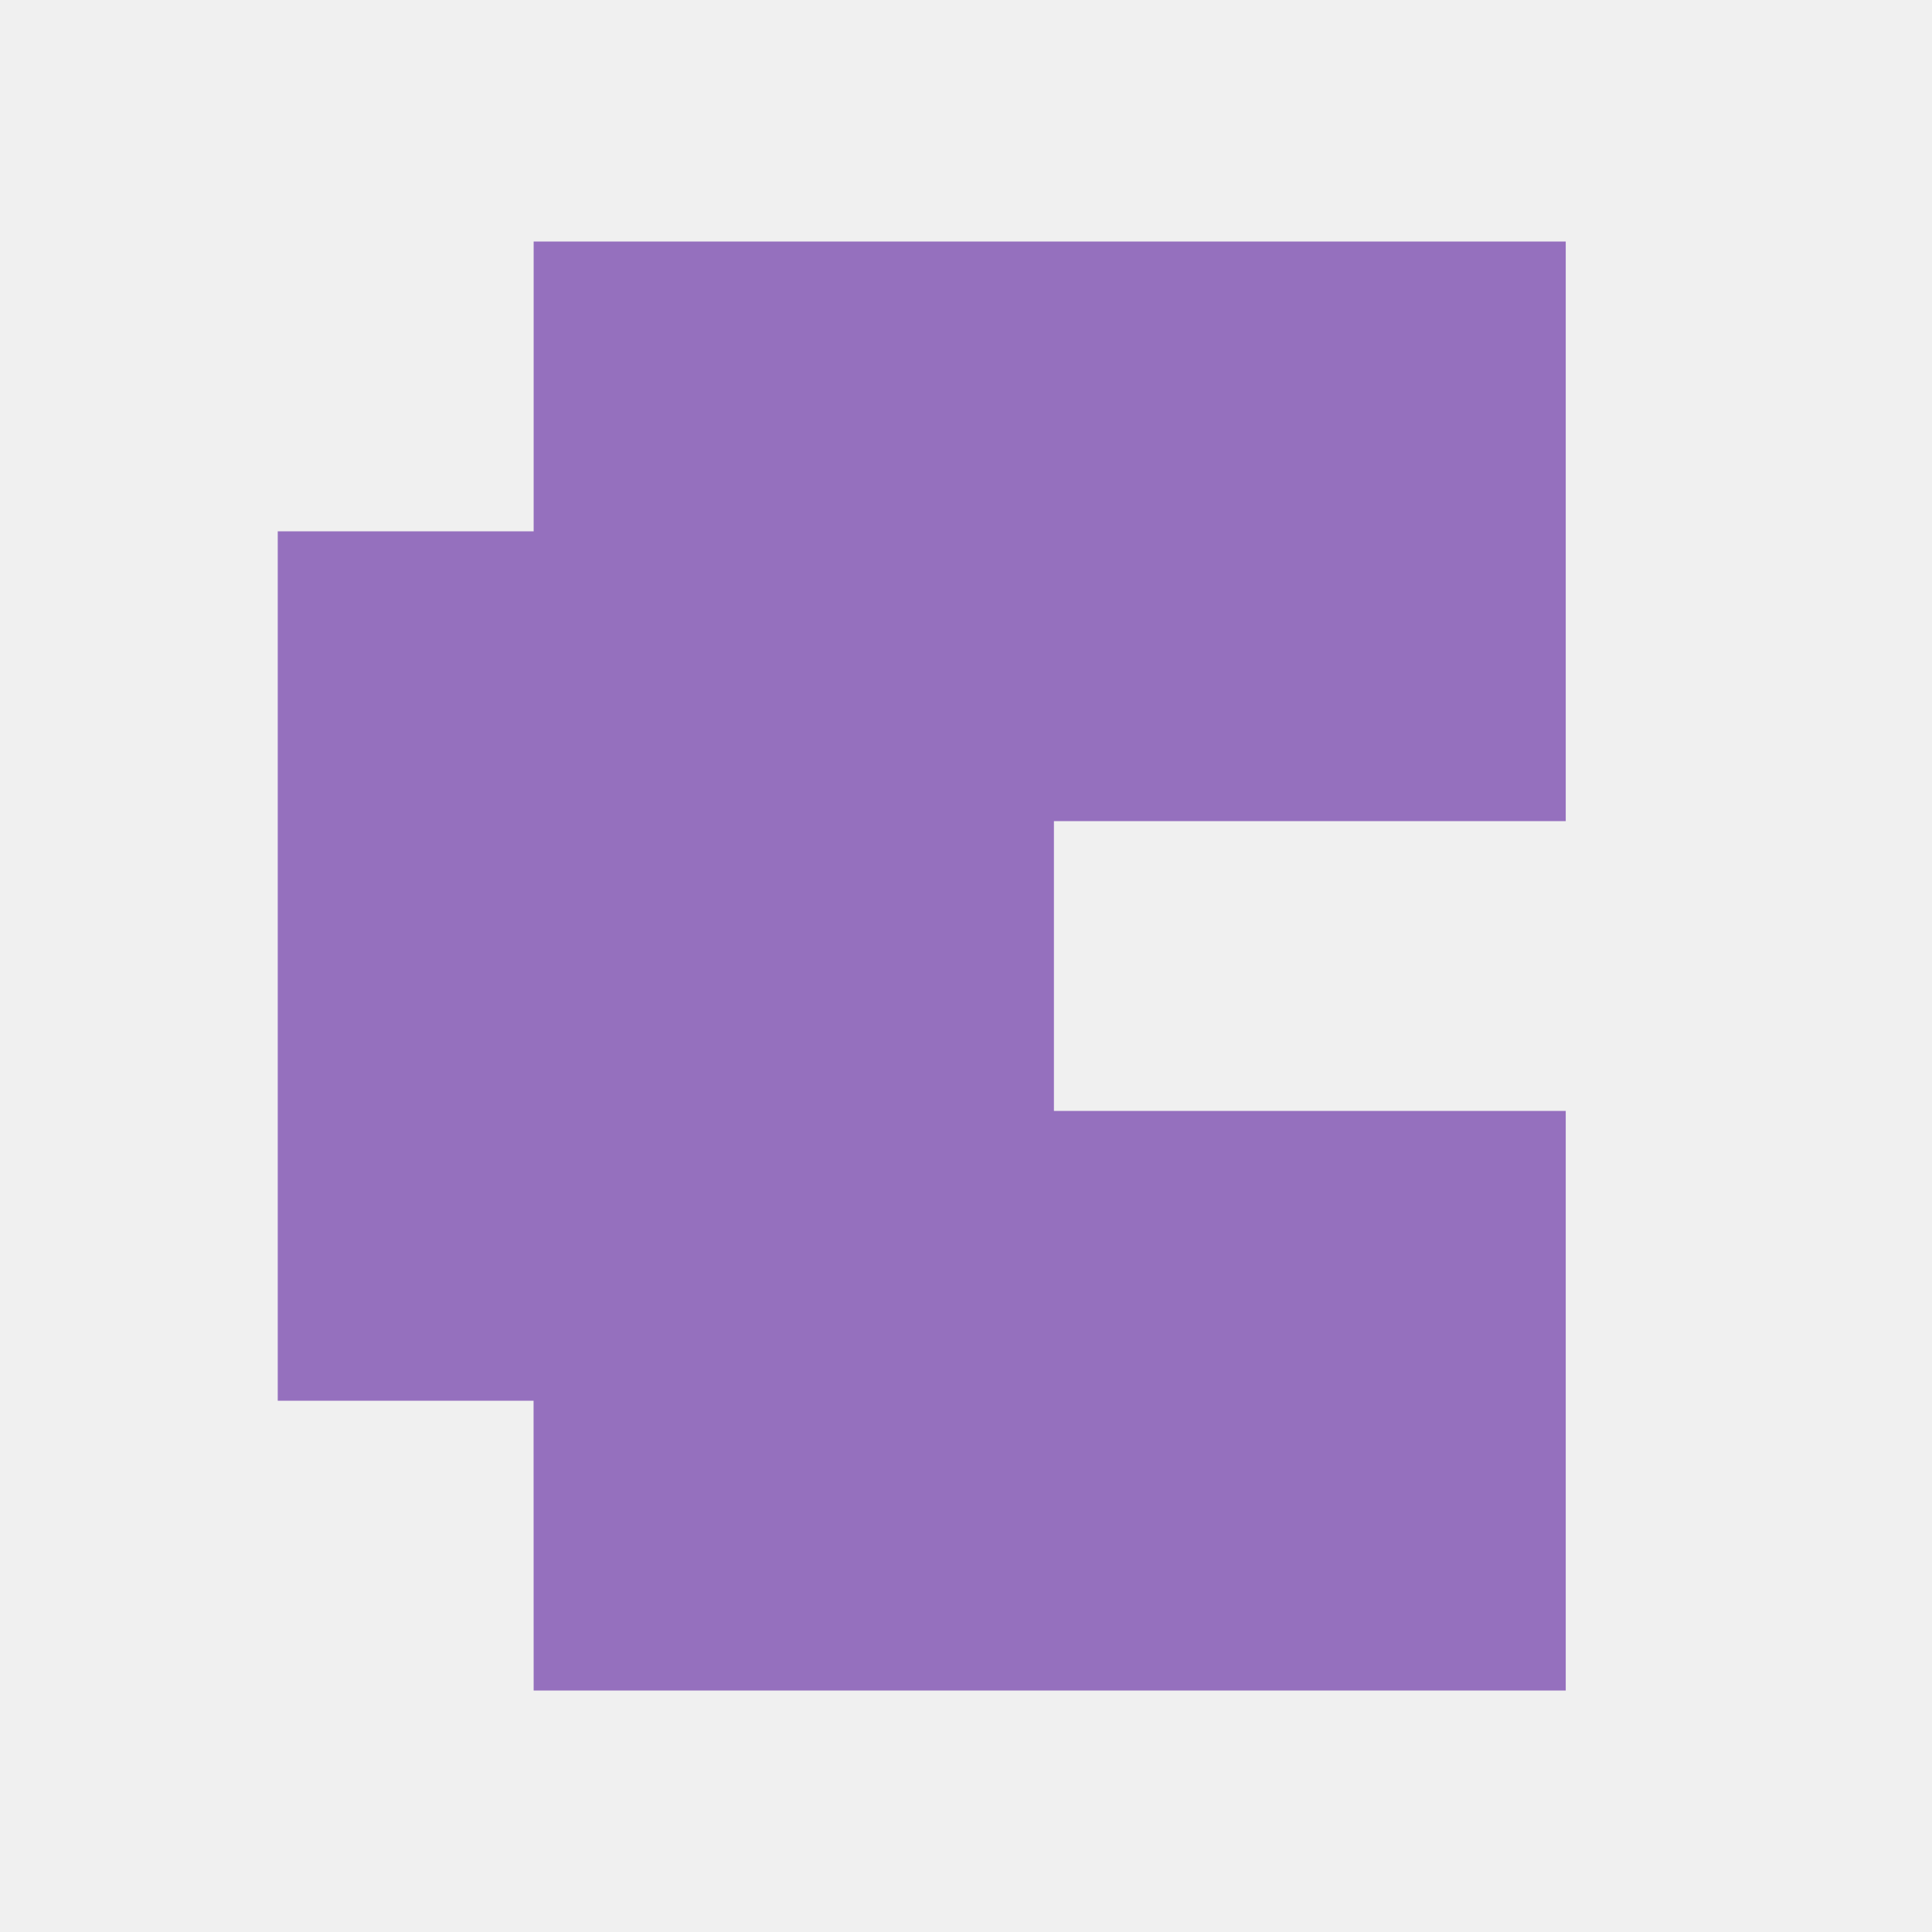
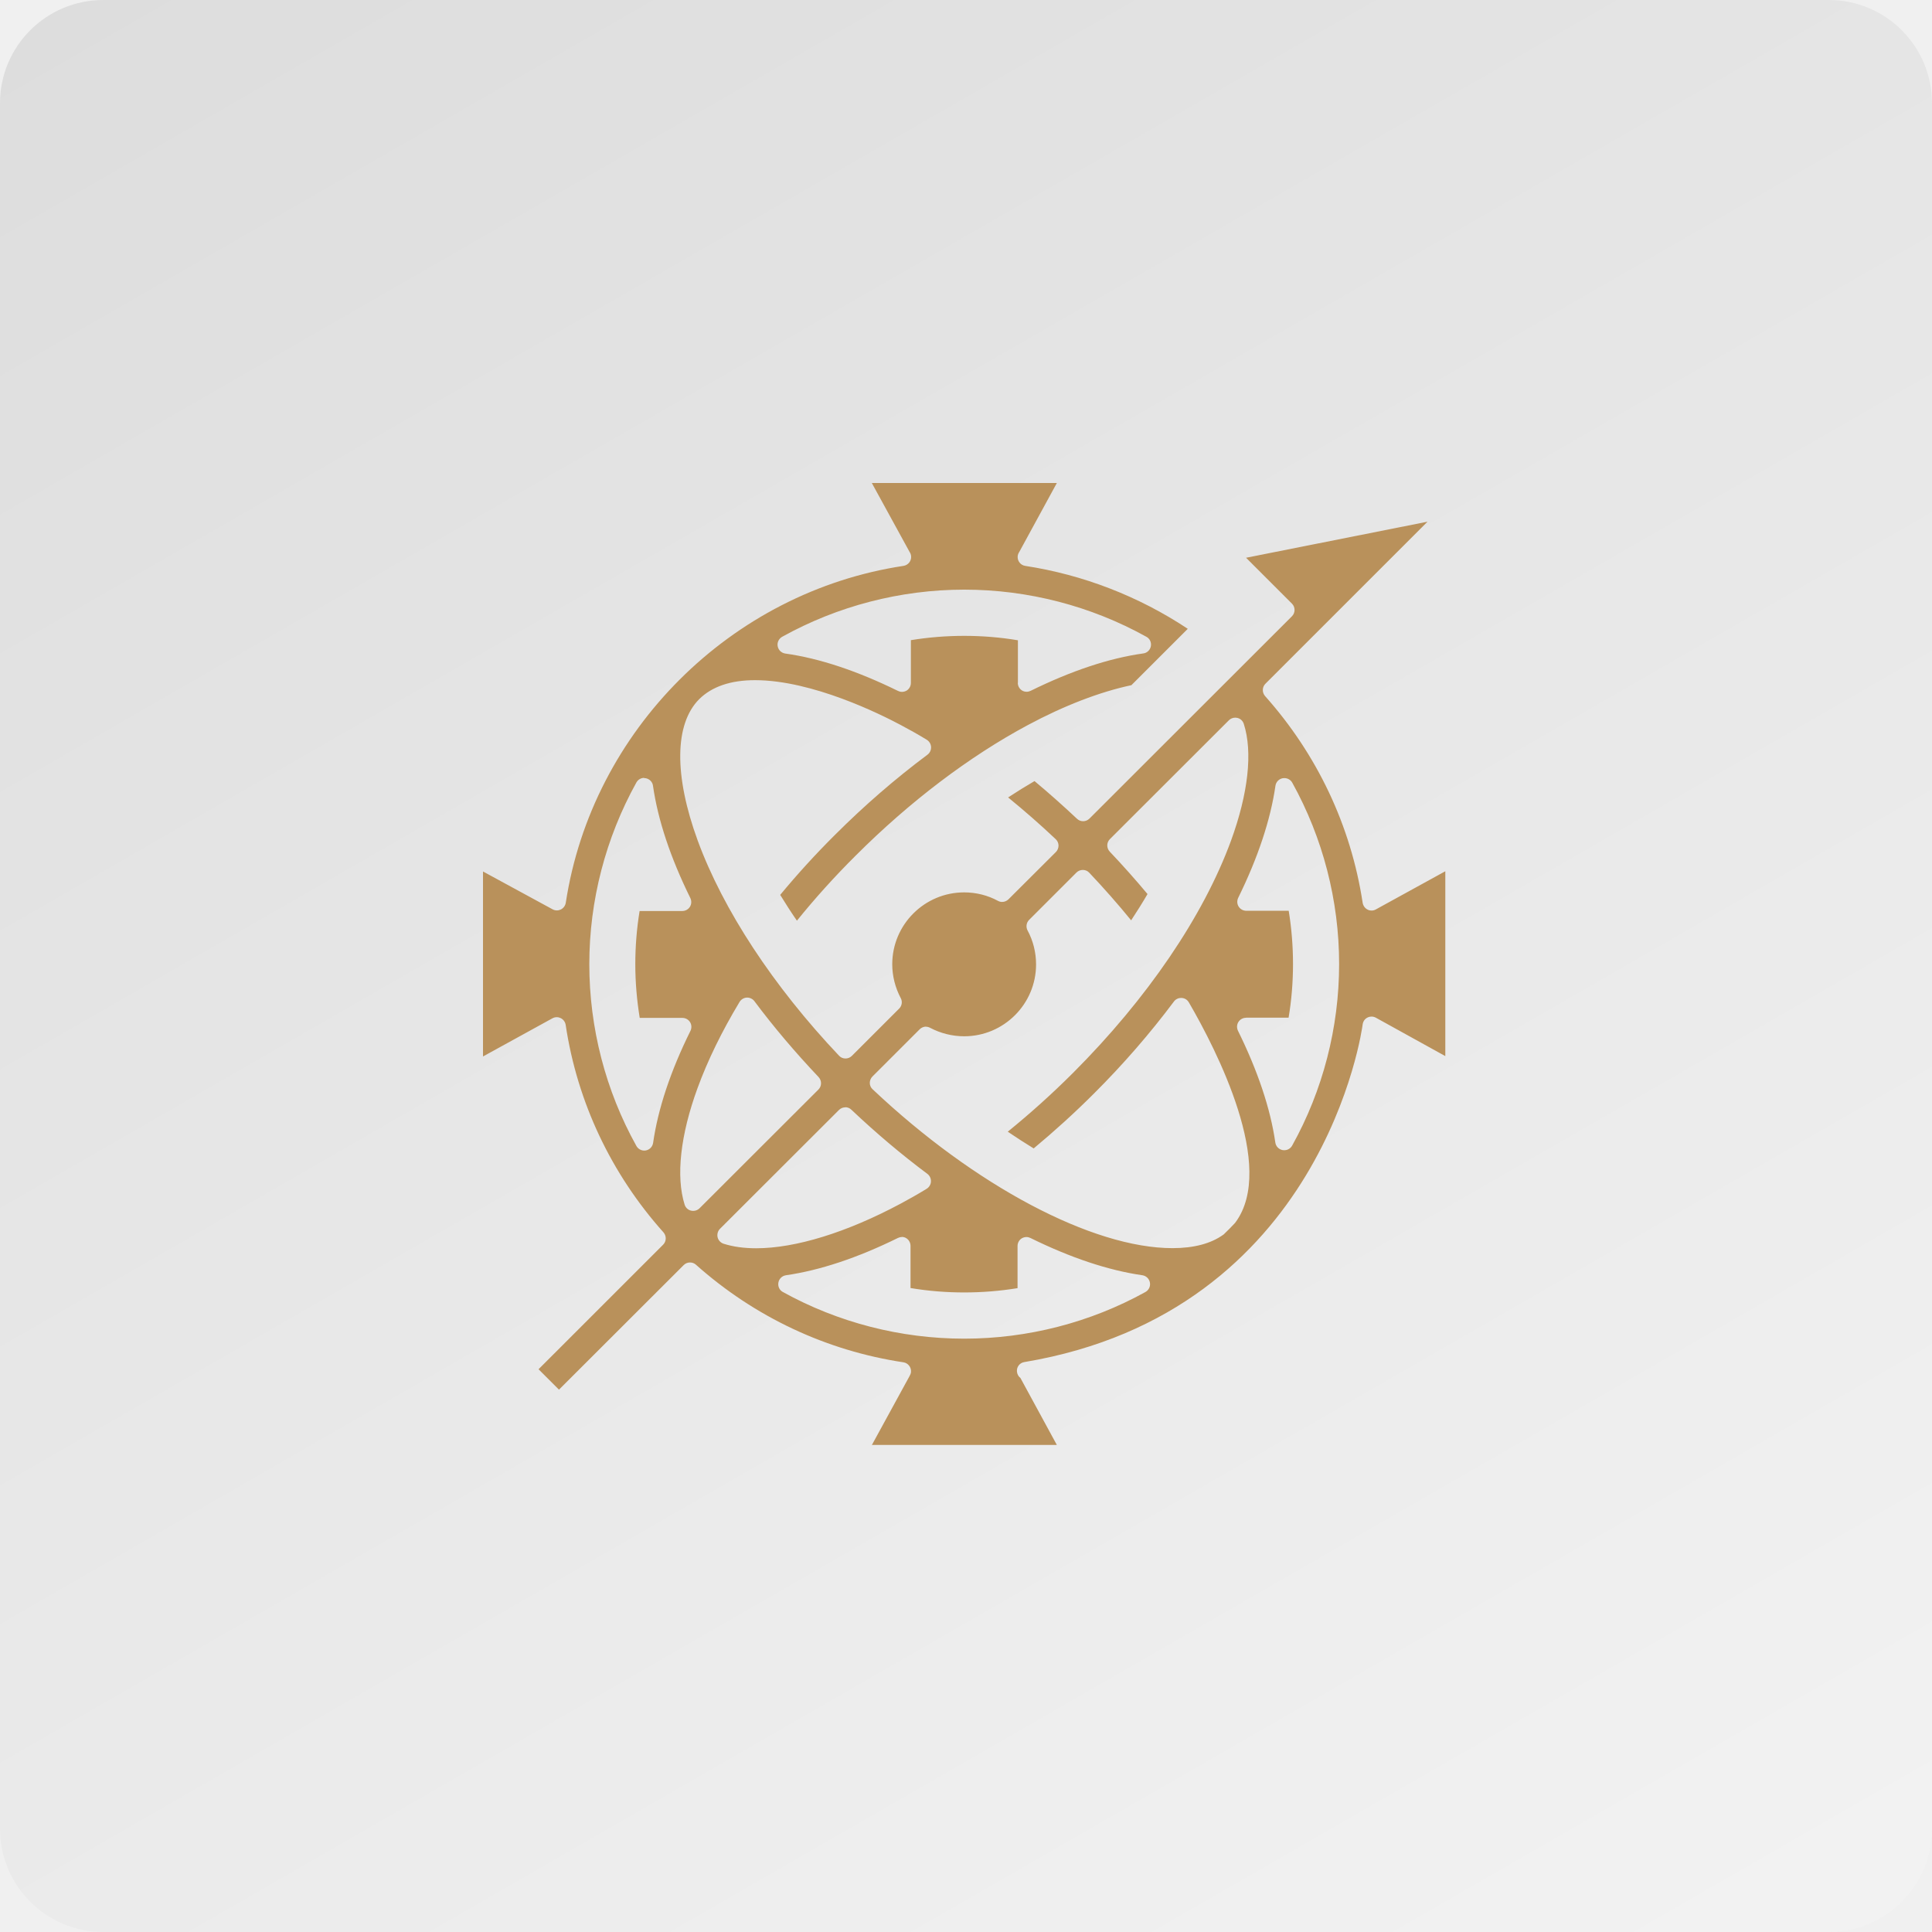
- <svg xmlns="http://www.w3.org/2000/svg" xmlns:xlink="http://www.w3.org/1999/xlink" width="24px" height="24px" viewBox="0 0 24 24" version="1.1">
+ <svg xmlns="http://www.w3.org/2000/svg" width="1024" height="1024" viewBox="0 0 524 524" fill="none">
+   <g clip-path="url(#clip0_116_2)">
+     <rect width="524" height="524" rx="28" fill="url(#paint0_linear_116_2)" />
+     <path d="M236.424 392L246.694 373.213C246.888 372.889 247.05 372.501 247.083 372.08C247.18 370.817 246.273 369.683 245.042 369.488C224.112 366.347 204.641 357.18 188.766 343.026C188.312 342.605 187.729 342.41 187.146 342.41C186.53 342.41 185.915 342.637 185.429 343.123L151.605 376.906L146.065 371.367L179.856 337.584C180.764 336.677 180.796 335.22 179.954 334.248C165.763 318.377 156.562 298.91 153.42 277.954C153.29 277.176 152.804 276.497 152.091 276.14C151.767 275.978 151.378 275.881 151.022 275.881C150.633 275.881 150.212 275.978 149.856 276.172L131 286.538V236.365L149.888 246.633C150.245 246.827 150.666 246.924 151.054 246.924C151.411 246.924 151.8 246.827 152.124 246.665C152.836 246.309 153.322 245.629 153.452 244.851C160.58 198.112 198.259 160.54 245.042 153.479C246.305 153.284 247.213 152.151 247.115 150.888C247.083 150.434 246.921 150.013 246.694 149.689L236.456 131H286.641L276.435 149.721C276.209 150.045 276.047 150.467 276.014 150.888C275.917 152.151 276.792 153.284 278.055 153.479C293.736 155.876 308.899 161.738 322.149 170.548L306.858 185.836C298.304 187.65 288.617 191.375 278.768 196.655C262.925 205.141 246.759 217.385 232.082 232.057C226.38 237.726 221.035 243.653 216.142 249.71C214.523 247.377 213.032 245.013 211.607 242.713C216.239 237.11 221.229 231.636 226.445 226.453C234.415 218.485 242.871 211.165 251.553 204.688C252.202 204.202 252.558 203.424 252.526 202.615C252.493 201.805 252.04 201.06 251.359 200.639C249.027 199.213 246.661 197.886 244.329 196.655C238.983 193.805 220.386 184.476 204.77 184.476C198.162 184.476 193.075 186.225 189.641 189.626C182.934 196.331 182.772 210.291 189.22 227.943C196.121 246.763 209.727 267.492 227.579 286.343C228.033 286.829 228.648 287.088 229.296 287.088H229.329C229.977 287.088 230.592 286.829 231.045 286.375L243.875 273.549C244.62 272.804 244.815 271.638 244.297 270.699C242.806 267.881 241.996 264.706 241.996 261.532C241.996 250.779 250.744 242.033 261.5 242.033C264.707 242.033 267.883 242.811 270.669 244.333C271.025 244.527 271.414 244.625 271.803 244.625C272.418 244.625 273.066 244.365 273.519 243.912L286.382 231.085C286.835 230.632 287.094 229.984 287.094 229.336C287.094 228.689 286.803 228.041 286.349 227.62C282.137 223.636 277.796 219.846 273.423 216.283C275.787 214.729 278.185 213.239 280.583 211.846C284.47 215.085 288.326 218.518 292.084 222.049C292.538 222.502 293.153 222.729 293.769 222.729C294.384 222.729 295 222.502 295.485 222.016L350.401 167.147C350.854 166.694 351.113 166.079 351.113 165.431C351.113 164.783 350.854 164.167 350.401 163.714L337.96 151.276L387.172 141.494L343.208 185.448C342.301 186.355 342.269 187.812 343.111 188.784C357.236 204.623 366.406 223.992 369.58 244.851C369.71 245.629 370.196 246.341 370.909 246.698C371.265 246.892 371.654 246.957 372.043 246.957C372.431 246.957 372.787 246.859 373.144 246.665L392 236.301V286.44L373.144 276.011C372.787 275.816 372.366 275.719 371.978 275.719C371.298 275.719 370.617 276.011 370.163 276.529C369.84 276.918 369.645 277.371 369.58 277.857C369.483 278.732 359.116 355.82 277.828 369.423C276.565 369.618 275.691 370.752 275.82 372.015C275.885 372.727 276.241 373.343 276.759 373.732L286.641 391.903H236.424V392ZM244.588 335.511C244.232 335.511 243.843 335.608 243.519 335.77C232.601 341.147 222.395 344.548 213.162 345.876C212.125 346.038 211.315 346.816 211.12 347.852C210.926 348.889 211.412 349.925 212.32 350.411C227.288 358.703 244.297 363.075 261.5 363.075C278.703 363.075 295.712 358.703 310.68 350.411C311.588 349.893 312.073 348.889 311.879 347.852C311.685 346.816 310.875 346.038 309.838 345.876C300.604 344.548 290.399 341.147 279.481 335.77C279.157 335.608 278.768 335.511 278.412 335.511C277.958 335.511 277.505 335.641 277.116 335.867C276.403 336.321 275.982 337.098 275.982 337.941V349.374C271.219 350.151 266.36 350.54 261.5 350.54C256.64 350.54 251.748 350.151 246.953 349.342V337.908C246.953 337.066 246.532 336.289 245.819 335.835C245.43 335.576 244.977 335.479 244.523 335.479L244.588 335.511ZM251.165 278.44C250.549 278.44 249.901 278.699 249.448 279.153L236.618 291.979C236.164 292.432 235.906 293.08 235.906 293.728C235.906 294.376 236.197 295.023 236.683 295.445C264.383 321.616 296.295 338.523 318.002 338.523C323.802 338.523 328.435 337.293 331.804 334.863C331.901 334.799 331.998 334.734 332.063 334.637C333.003 333.729 333.942 332.79 334.849 331.819C334.914 331.754 334.979 331.657 335.044 331.592C346.254 316.563 329.957 284.788 322.441 271.865C322.02 271.152 321.307 270.699 320.464 270.666C320.432 270.666 320.367 270.666 320.335 270.666C319.558 270.666 318.845 271.022 318.391 271.638C311.944 280.254 304.655 288.675 296.652 296.643C291.403 301.89 285.928 306.846 280.356 311.478C278.023 310.053 275.691 308.53 273.325 306.943C279.384 302.02 285.345 296.675 291.015 291.007C311.134 270.893 326.361 248.511 333.877 228.008C338.543 215.214 339.806 203.975 337.344 196.331C337.085 195.521 336.437 194.905 335.595 194.711C335.4 194.679 335.206 194.646 335.012 194.646C334.364 194.646 333.748 194.905 333.294 195.359L301.026 227.587C300.086 228.527 300.086 230.017 300.993 230.988C304.557 234.745 307.991 238.6 311.231 242.487C309.838 244.884 308.347 247.248 306.793 249.613C303.229 245.24 299.406 240.9 295.421 236.689C294.967 236.203 294.352 235.944 293.704 235.944H293.671C293.023 235.944 292.408 236.203 291.954 236.657L279.125 249.483C278.38 250.228 278.185 251.394 278.703 252.366C280.226 255.183 281.004 258.358 281.004 261.564C281.004 272.318 272.256 281.063 261.5 281.063C258.292 281.063 255.085 280.254 252.266 278.764C251.91 278.569 251.522 278.472 251.132 278.472L251.165 278.44ZM229.264 300.335C228.648 300.335 228.033 300.562 227.546 301.048L195.278 333.277C194.695 333.859 194.436 334.734 194.63 335.576C194.825 336.385 195.44 337.066 196.25 337.325C198.777 338.135 201.758 338.556 205.095 338.556C215.786 338.556 229.717 334.248 244.297 326.442C246.532 325.244 248.897 323.915 251.327 322.426C252.007 322.005 252.461 321.259 252.493 320.45C252.526 319.64 252.169 318.863 251.522 318.377C244.491 313.13 237.558 307.267 230.916 300.983C230.462 300.53 229.847 300.303 229.231 300.303L229.264 300.335ZM202.568 270.569C201.758 270.601 201.013 271.055 200.591 271.735C195.796 279.703 191.941 287.574 189.187 295.121C184.522 307.882 183.291 319.09 185.688 326.734C185.947 327.543 186.595 328.159 187.438 328.353C187.632 328.386 187.826 328.418 188.021 328.418C188.669 328.418 189.284 328.159 189.738 327.705L221.974 295.51C222.914 294.57 222.914 293.08 222.006 292.108C215.721 285.469 209.857 278.57 204.609 271.541C204.155 270.925 203.41 270.569 202.665 270.569C202.633 270.569 202.6 270.569 202.535 270.569H202.568ZM174.738 210.971C173.863 210.971 173.053 211.425 172.599 212.234C164.273 227.231 159.834 244.268 159.834 261.5C159.834 278.732 164.241 295.801 172.599 310.797C173.02 311.575 173.863 312.061 174.705 312.061C174.835 312.061 174.997 312.061 175.159 312.028C176.195 311.834 176.973 311.024 177.135 309.988C178.463 300.725 181.865 290.489 187.276 279.574C187.632 278.828 187.6 277.922 187.146 277.209C186.692 276.497 185.915 276.076 185.073 276.076H173.506C172.729 271.282 172.308 266.391 172.308 261.532C172.308 256.674 172.696 251.848 173.474 247.086H185.04C185.883 247.086 186.66 246.665 187.114 245.952C187.567 245.24 187.6 244.365 187.243 243.588C181.833 232.608 178.431 222.372 177.103 213.109C176.973 212.073 176.163 211.262 175.126 211.068C174.964 211.068 174.835 211.036 174.673 211.036L174.738 210.971ZM337.96 276.043C337.117 276.043 336.34 276.464 335.886 277.176C335.433 277.889 335.4 278.796 335.757 279.541C341.135 290.456 344.569 300.66 345.897 309.891C346.059 310.927 346.837 311.737 347.874 311.931C348.035 311.931 348.165 311.964 348.327 311.964C349.202 311.964 350.012 311.51 350.465 310.701C358.792 295.736 363.198 278.699 363.198 261.468C363.198 244.236 358.792 227.264 350.498 212.299C350.077 211.522 349.234 211.036 348.359 211.036C348.23 211.036 348.068 211.036 347.906 211.068C346.869 211.262 346.091 212.073 345.929 213.109C344.601 222.34 341.199 232.576 335.822 243.523C335.465 244.268 335.497 245.175 335.951 245.888C336.405 246.6 337.182 247.021 338.025 247.021H349.526C350.303 251.783 350.692 256.641 350.692 261.468C350.692 266.293 350.303 271.217 349.493 276.011H337.992L337.96 276.043ZM276.047 185.189C276.047 186.031 276.468 186.808 277.18 187.262C277.57 187.521 278.023 187.618 278.476 187.618C278.833 187.618 279.221 187.521 279.546 187.359C290.528 181.95 300.799 178.516 310.097 177.221C311.134 177.091 311.944 176.281 312.138 175.277C312.333 174.241 311.846 173.204 310.94 172.718C295.907 164.362 278.833 159.924 261.532 159.924C244.232 159.924 227.158 164.362 212.125 172.718C211.218 173.237 210.732 174.273 210.926 175.277C211.12 176.314 211.93 177.091 212.967 177.253C222.266 178.549 232.536 181.982 243.551 187.391C243.875 187.553 244.264 187.65 244.62 187.65C245.074 187.65 245.528 187.521 245.916 187.294C246.629 186.841 247.05 186.063 247.05 185.221V173.625C251.813 172.848 256.672 172.459 261.532 172.459C266.392 172.459 271.284 172.848 276.079 173.658V185.253L276.047 185.189Z" fill="#B9915B" />
+   </g>
  <defs>
-     <path d="M0,0 L24,0 L24,24 L0,24 L0,0 Z" id="path-1" />
+     <linearGradient id="paint0_linear_116_2" x1="4.22378e-06" y1="-142.5" x2="618" y2="931" gradientUnits="userSpaceOnUse">
+       <stop stop-color="#D9D9D9" />
+       <stop offset="1" stop-color="white" />
+     </linearGradient>
+     <clipPath id="clip0_116_2">
+       <rect width="524" height="524" fill="white" />
+     </clipPath>
  </defs>
-   <g id="favicon" stroke="none" fill="none" xlink:href="#path-1" fill-rule="evenodd" stroke-width="1">
-     <g id="Group" transform="translate(3.4502, 3)" fill="#9570BE">
-       <path d="M3.179,3.6 L3.179,0 L16,0 L16,3.6 L3.179,3.6 Z M9.642,7.2 L9.642,10.8 L0,10.8 L0,3.6 L16,3.6 L16,7.2 L9.642,7.2 Z M3.179,18 L3.178,14.4 L0,14.4 L0,10.8 L16,10.8 L16,18 L3.179,18 Z" id="Combined-Shape" fill-rule="nonzero" />
-     </g>
-   </g>
</svg>
